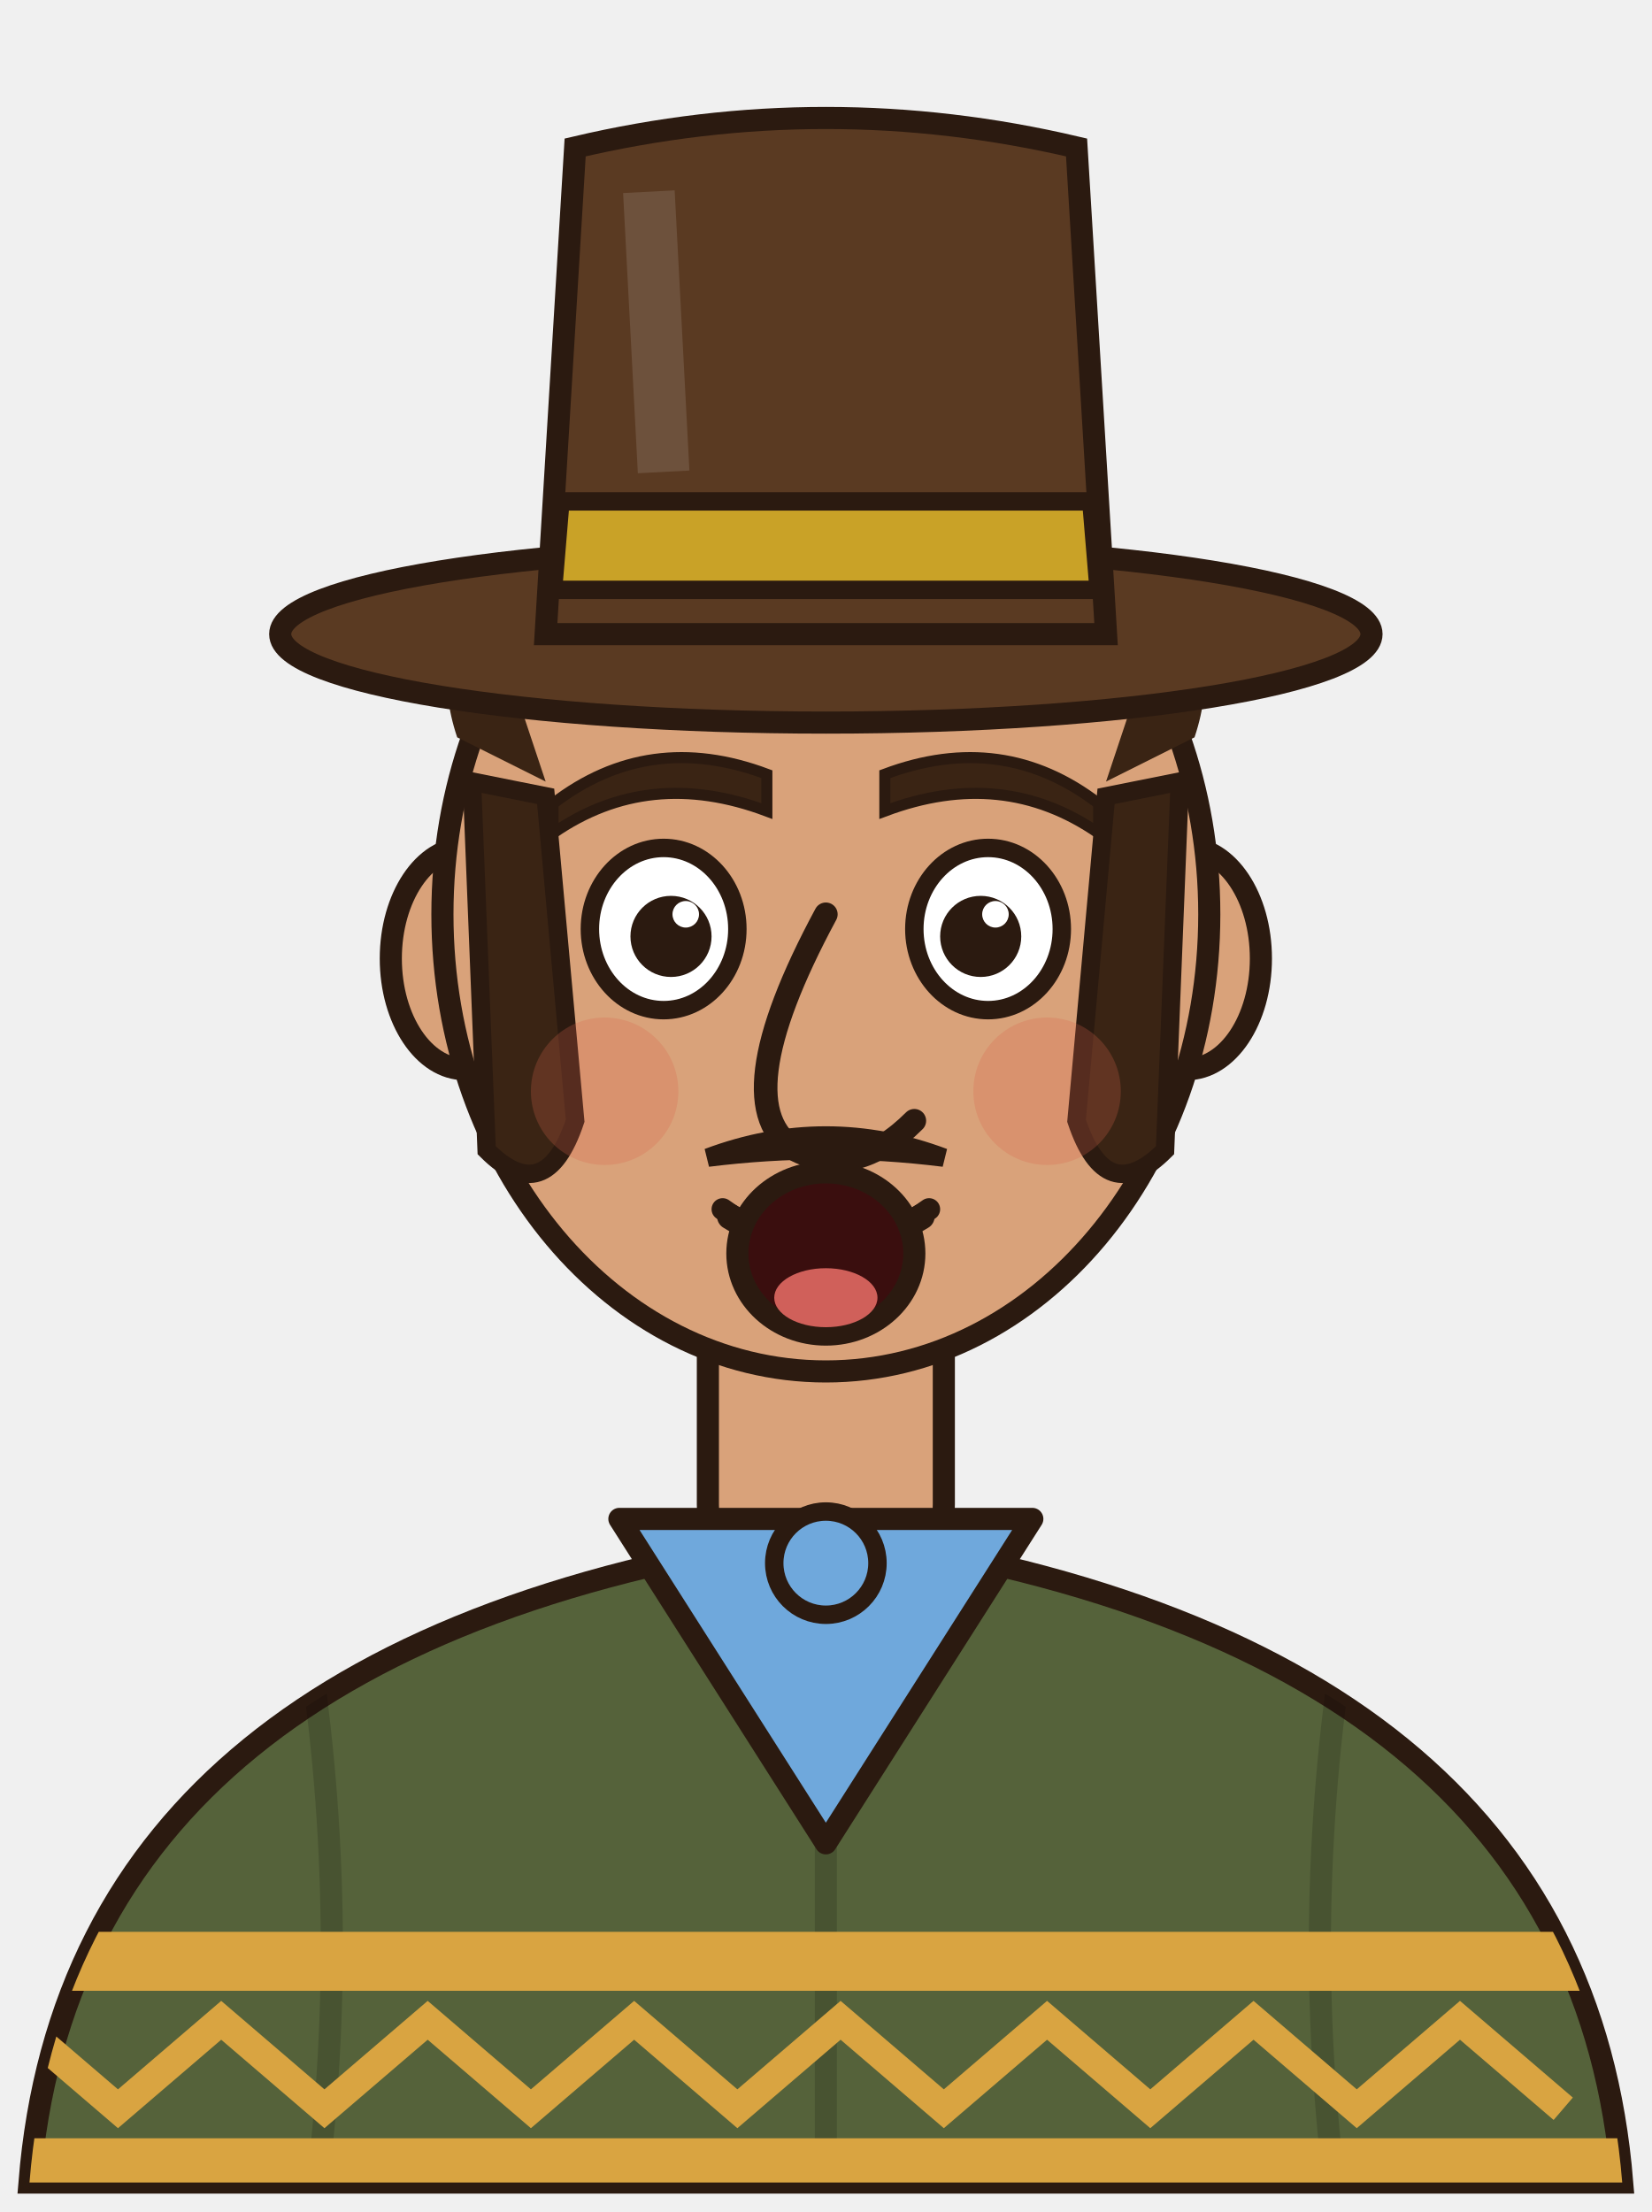
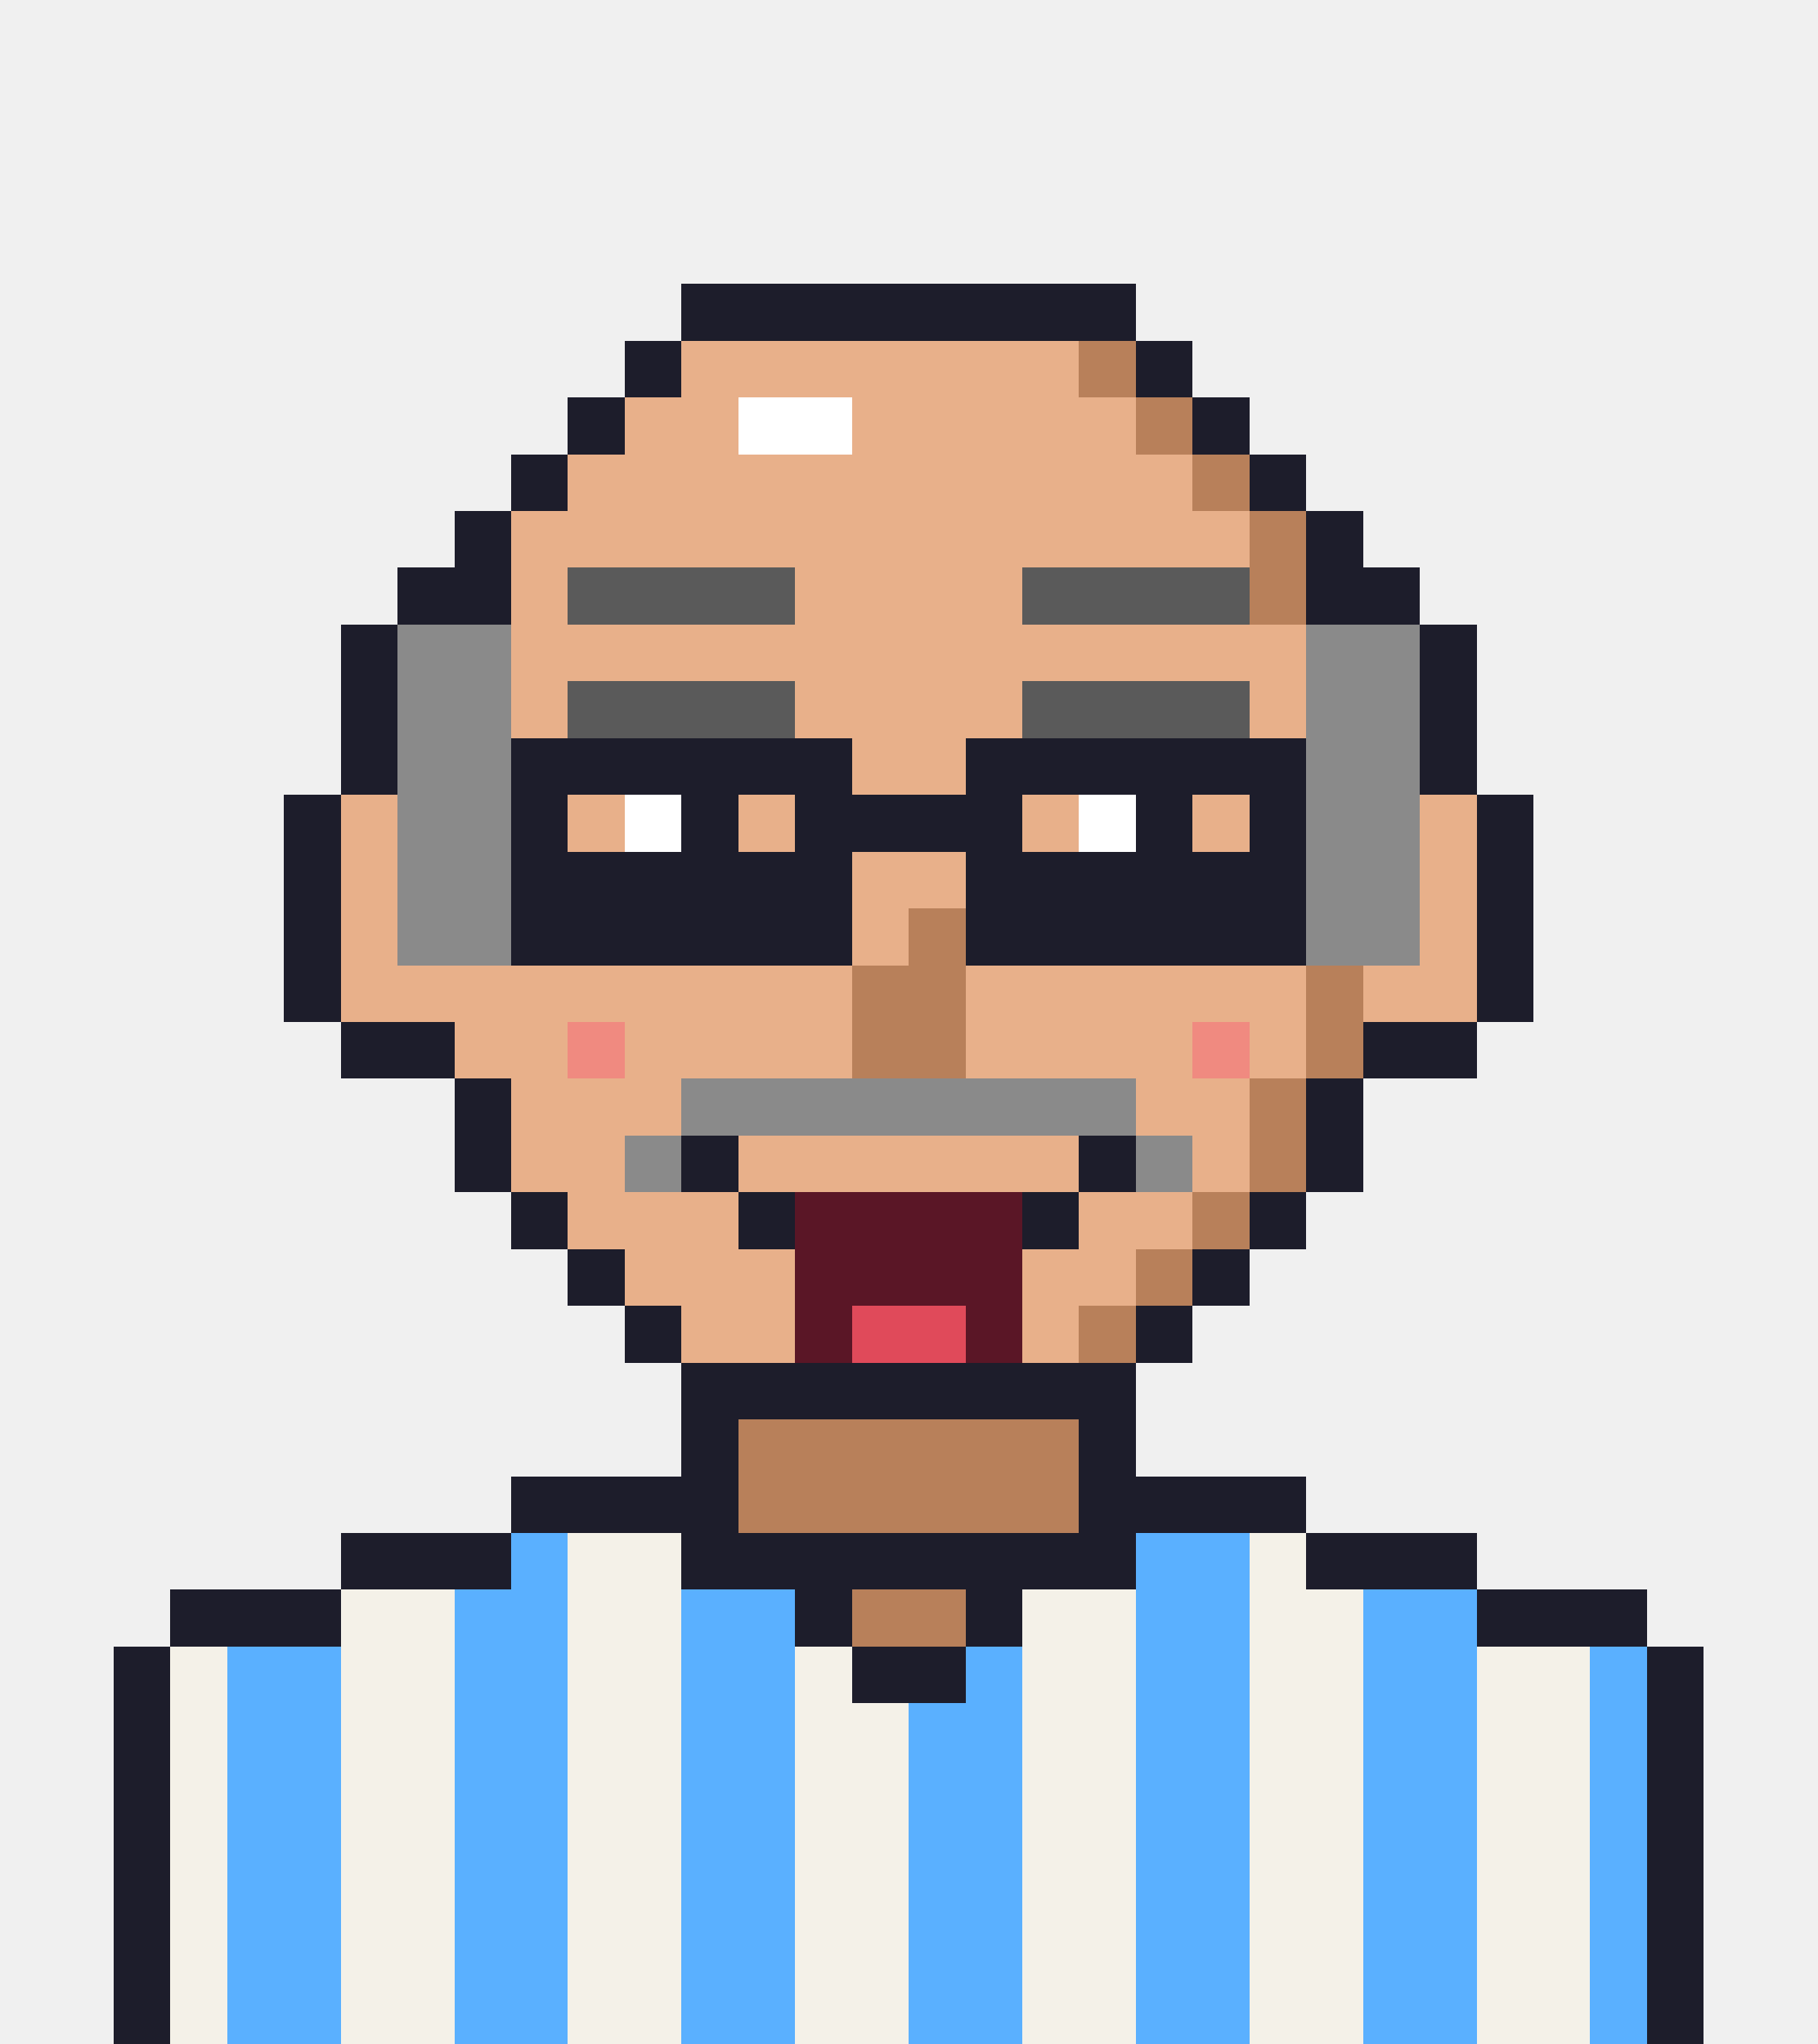
- <svg xmlns="http://www.w3.org/2000/svg" viewBox="-12 -24 224 300">
-   <defs>
-     <clipPath id="cp-g3">
-       <path d="M-8 272 Q-2 198 100 184 Q202 198 208 272 Z" />
-     </clipPath>
-   </defs>
+ <svg xmlns="http://www.w3.org/2000/svg" viewBox="0 0 32 36" shape-rendering="crispEdges" preserveAspectRatio="xMidYMax meet">
  <g class="respira">
-     <rect x="84" y="146" width="32" height="44" rx="10" fill="#d9a27a" stroke="#2b1a10" stroke-width="3" />
-     <path d="M-8 272 Q-2 198 100 184 Q202 198 208 272 Z" fill="#55623a" stroke="#2b1a10" stroke-width="3" />
-     <g clip-path="url(#cp-g3)">
-       <path d="M30 200 Q36 240 30 280 M170 200 Q164 240 170 280 M100 220 L100 280" stroke="#000" stroke-opacity=".15" stroke-width="3" fill="none" />
-       <rect x="-20" y="238" width="260" height="8" fill="#d9a441" />
-       <polyline points="-10,250 4,262 18,250 32,262 46,250 60,262 74,250 88,262 102,250 116,262 130,250 144,262 158,250 172,262 186,250 200,262 " fill="none" stroke="#d9a441" stroke-width="4" />
-       <rect x="-20" y="266" width="260" height="6" fill="#d9a441" />
+     <g class="cuerpo">
+       <rect x="13" y="22" width="6" height="1" fill="#1d1d2b" />
+       <rect x="12" y="23" width="1" height="1" fill="#1d1d2b" />
+       <rect x="13" y="23" width="6" height="1" fill="#b8805a" />
+       <rect x="19" y="23" width="1" height="1" fill="#1d1d2b" />
+       <rect x="12" y="24" width="1" height="1" fill="#1d1d2b" />
+       <rect x="13" y="24" width="6" height="1" fill="#b8805a" />
+       <rect x="19" y="24" width="1" height="1" fill="#1d1d2b" />
+       <rect x="12" y="25" width="1" height="1" fill="#1d1d2b" />
+       <rect x="13" y="25" width="6" height="1" fill="#b8805a" />
+       <rect x="19" y="25" width="1" height="1" fill="#1d1d2b" />
+       <rect x="9" y="26" width="4" height="1" fill="#1d1d2b" />
+       <rect x="13" y="26" width="6" height="1" fill="#b8805a" />
+       <rect x="19" y="26" width="4" height="1" fill="#1d1d2b" />
+       <rect x="6" y="27" width="3" height="1" fill="#1d1d2b" />
+       <rect x="9" y="27" width="1" height="1" fill="#5ab0ff" />
+       <rect x="10" y="27" width="2" height="1" fill="#f4f1e8" />
+       <rect x="12" y="27" width="8" height="1" fill="#1d1d2b" />
+       <rect x="20" y="27" width="2" height="1" fill="#5ab0ff" />
+       <rect x="22" y="27" width="1" height="1" fill="#f4f1e8" />
+       <rect x="23" y="27" width="3" height="1" fill="#1d1d2b" />
+       <rect x="3" y="28" width="3" height="1" fill="#1d1d2b" />
+       <rect x="6" y="28" width="2" height="1" fill="#f4f1e8" />
+       <rect x="8" y="28" width="2" height="1" fill="#5ab0ff" />
+       <rect x="10" y="28" width="2" height="1" fill="#f4f1e8" />
+       <rect x="12" y="28" width="2" height="1" fill="#5ab0ff" />
+       <rect x="14" y="28" width="1" height="1" fill="#1d1d2b" />
+       <rect x="15" y="28" width="2" height="1" fill="#b8805a" />
+       <rect x="17" y="28" width="1" height="1" fill="#1d1d2b" />
+       <rect x="18" y="28" width="2" height="1" fill="#f4f1e8" />
+       <rect x="20" y="28" width="2" height="1" fill="#5ab0ff" />
+       <rect x="22" y="28" width="2" height="1" fill="#f4f1e8" />
+       <rect x="24" y="28" width="2" height="1" fill="#5ab0ff" />
+       <rect x="26" y="28" width="3" height="1" fill="#1d1d2b" />
+       <rect x="2" y="29" width="1" height="1" fill="#1d1d2b" />
+       <rect x="3" y="29" width="1" height="1" fill="#f4f1e8" />
+       <rect x="4" y="29" width="2" height="1" fill="#5ab0ff" />
+       <rect x="6" y="29" width="2" height="1" fill="#f4f1e8" />
+       <rect x="8" y="29" width="2" height="1" fill="#5ab0ff" />
+       <rect x="10" y="29" width="2" height="1" fill="#f4f1e8" />
+       <rect x="12" y="29" width="2" height="1" fill="#5ab0ff" />
+       <rect x="14" y="29" width="1" height="1" fill="#f4f1e8" />
+       <rect x="15" y="29" width="2" height="1" fill="#1d1d2b" />
+       <rect x="17" y="29" width="1" height="1" fill="#5ab0ff" />
+       <rect x="18" y="29" width="2" height="1" fill="#f4f1e8" />
+       <rect x="20" y="29" width="2" height="1" fill="#5ab0ff" />
+       <rect x="22" y="29" width="2" height="1" fill="#f4f1e8" />
+       <rect x="24" y="29" width="2" height="1" fill="#5ab0ff" />
+       <rect x="26" y="29" width="2" height="1" fill="#f4f1e8" />
+       <rect x="28" y="29" width="1" height="1" fill="#5ab0ff" />
+       <rect x="29" y="29" width="1" height="1" fill="#1d1d2b" />
+       <rect x="2" y="30" width="1" height="1" fill="#1d1d2b" />
+       <rect x="3" y="30" width="1" height="1" fill="#f4f1e8" />
+       <rect x="4" y="30" width="2" height="1" fill="#5ab0ff" />
+       <rect x="6" y="30" width="2" height="1" fill="#f4f1e8" />
+       <rect x="8" y="30" width="2" height="1" fill="#5ab0ff" />
+       <rect x="10" y="30" width="2" height="1" fill="#f4f1e8" />
+       <rect x="12" y="30" width="2" height="1" fill="#5ab0ff" />
+       <rect x="14" y="30" width="2" height="1" fill="#f4f1e8" />
+       <rect x="16" y="30" width="2" height="1" fill="#5ab0ff" />
+       <rect x="18" y="30" width="2" height="1" fill="#f4f1e8" />
+       <rect x="20" y="30" width="2" height="1" fill="#5ab0ff" />
+       <rect x="22" y="30" width="2" height="1" fill="#f4f1e8" />
+       <rect x="24" y="30" width="2" height="1" fill="#5ab0ff" />
+       <rect x="26" y="30" width="2" height="1" fill="#f4f1e8" />
+       <rect x="28" y="30" width="1" height="1" fill="#5ab0ff" />
+       <rect x="29" y="30" width="1" height="1" fill="#1d1d2b" />
+       <rect x="2" y="31" width="1" height="1" fill="#1d1d2b" />
+       <rect x="3" y="31" width="1" height="1" fill="#f4f1e8" />
+       <rect x="4" y="31" width="2" height="1" fill="#5ab0ff" />
+       <rect x="6" y="31" width="2" height="1" fill="#f4f1e8" />
+       <rect x="8" y="31" width="2" height="1" fill="#5ab0ff" />
+       <rect x="10" y="31" width="2" height="1" fill="#f4f1e8" />
+       <rect x="12" y="31" width="2" height="1" fill="#5ab0ff" />
+       <rect x="14" y="31" width="2" height="1" fill="#f4f1e8" />
+       <rect x="16" y="31" width="2" height="1" fill="#5ab0ff" />
+       <rect x="18" y="31" width="2" height="1" fill="#f4f1e8" />
+       <rect x="20" y="31" width="2" height="1" fill="#5ab0ff" />
+       <rect x="22" y="31" width="2" height="1" fill="#f4f1e8" />
+       <rect x="24" y="31" width="2" height="1" fill="#5ab0ff" />
+       <rect x="26" y="31" width="2" height="1" fill="#f4f1e8" />
+       <rect x="28" y="31" width="1" height="1" fill="#5ab0ff" />
+       <rect x="29" y="31" width="1" height="1" fill="#1d1d2b" />
+       <rect x="2" y="32" width="1" height="1" fill="#1d1d2b" />
+       <rect x="3" y="32" width="1" height="1" fill="#f4f1e8" />
+       <rect x="4" y="32" width="2" height="1" fill="#5ab0ff" />
+       <rect x="6" y="32" width="2" height="1" fill="#f4f1e8" />
+       <rect x="8" y="32" width="2" height="1" fill="#5ab0ff" />
+       <rect x="10" y="32" width="2" height="1" fill="#f4f1e8" />
+       <rect x="12" y="32" width="2" height="1" fill="#5ab0ff" />
+       <rect x="14" y="32" width="2" height="1" fill="#f4f1e8" />
+       <rect x="16" y="32" width="2" height="1" fill="#5ab0ff" />
+       <rect x="18" y="32" width="2" height="1" fill="#f4f1e8" />
+       <rect x="20" y="32" width="2" height="1" fill="#5ab0ff" />
+       <rect x="22" y="32" width="2" height="1" fill="#f4f1e8" />
+       <rect x="24" y="32" width="2" height="1" fill="#5ab0ff" />
+       <rect x="26" y="32" width="2" height="1" fill="#f4f1e8" />
+       <rect x="28" y="32" width="1" height="1" fill="#5ab0ff" />
+       <rect x="29" y="32" width="1" height="1" fill="#1d1d2b" />
+       <rect x="2" y="33" width="1" height="1" fill="#1d1d2b" />
+       <rect x="3" y="33" width="1" height="1" fill="#f4f1e8" />
+       <rect x="4" y="33" width="2" height="1" fill="#5ab0ff" />
+       <rect x="6" y="33" width="2" height="1" fill="#f4f1e8" />
+       <rect x="8" y="33" width="2" height="1" fill="#5ab0ff" />
+       <rect x="10" y="33" width="2" height="1" fill="#f4f1e8" />
+       <rect x="12" y="33" width="2" height="1" fill="#5ab0ff" />
+       <rect x="14" y="33" width="2" height="1" fill="#f4f1e8" />
+       <rect x="16" y="33" width="2" height="1" fill="#5ab0ff" />
+       <rect x="18" y="33" width="2" height="1" fill="#f4f1e8" />
+       <rect x="20" y="33" width="2" height="1" fill="#5ab0ff" />
+       <rect x="22" y="33" width="2" height="1" fill="#f4f1e8" />
+       <rect x="24" y="33" width="2" height="1" fill="#5ab0ff" />
+       <rect x="26" y="33" width="2" height="1" fill="#f4f1e8" />
+       <rect x="28" y="33" width="1" height="1" fill="#5ab0ff" />
+       <rect x="29" y="33" width="1" height="1" fill="#1d1d2b" />
+       <rect x="2" y="34" width="1" height="1" fill="#1d1d2b" />
+       <rect x="3" y="34" width="1" height="1" fill="#f4f1e8" />
+       <rect x="4" y="34" width="2" height="1" fill="#5ab0ff" />
+       <rect x="6" y="34" width="2" height="1" fill="#f4f1e8" />
+       <rect x="8" y="34" width="2" height="1" fill="#5ab0ff" />
+       <rect x="10" y="34" width="2" height="1" fill="#f4f1e8" />
+       <rect x="12" y="34" width="2" height="1" fill="#5ab0ff" />
+       <rect x="14" y="34" width="2" height="1" fill="#f4f1e8" />
+       <rect x="16" y="34" width="2" height="1" fill="#5ab0ff" />
+       <rect x="18" y="34" width="2" height="1" fill="#f4f1e8" />
+       <rect x="20" y="34" width="2" height="1" fill="#5ab0ff" />
+       <rect x="22" y="34" width="2" height="1" fill="#f4f1e8" />
+       <rect x="24" y="34" width="2" height="1" fill="#5ab0ff" />
+       <rect x="26" y="34" width="2" height="1" fill="#f4f1e8" />
+       <rect x="28" y="34" width="1" height="1" fill="#5ab0ff" />
+       <rect x="29" y="34" width="1" height="1" fill="#1d1d2b" />
+       <rect x="2" y="35" width="1" height="1" fill="#1d1d2b" />
+       <rect x="3" y="35" width="1" height="1" fill="#f4f1e8" />
+       <rect x="4" y="35" width="2" height="1" fill="#5ab0ff" />
+       <rect x="6" y="35" width="2" height="1" fill="#f4f1e8" />
+       <rect x="8" y="35" width="2" height="1" fill="#5ab0ff" />
+       <rect x="10" y="35" width="2" height="1" fill="#f4f1e8" />
+       <rect x="12" y="35" width="2" height="1" fill="#5ab0ff" />
+       <rect x="14" y="35" width="2" height="1" fill="#f4f1e8" />
+       <rect x="16" y="35" width="2" height="1" fill="#5ab0ff" />
+       <rect x="18" y="35" width="2" height="1" fill="#f4f1e8" />
+       <rect x="20" y="35" width="2" height="1" fill="#5ab0ff" />
+       <rect x="22" y="35" width="2" height="1" fill="#f4f1e8" />
+       <rect x="24" y="35" width="2" height="1" fill="#5ab0ff" />
+       <rect x="26" y="35" width="2" height="1" fill="#f4f1e8" />
+       <rect x="28" y="35" width="1" height="1" fill="#5ab0ff" />
+       <rect x="29" y="35" width="1" height="1" fill="#1d1d2b" />
    </g>
-     <path d="M72 182 L128 182 L100 226 Z" fill="#6fa8dc" stroke="#2b1a10" stroke-width="3" stroke-linejoin="round" />
-     <circle cx="100" cy="188" r="7" fill="#6fa8dc" stroke="#2b1a10" stroke-width="2.5" />
    <g class="cabeza">
-       <ellipse cx="51" cy="106" rx="10" ry="15" fill="#d9a27a" stroke="#2b1a10" stroke-width="3" />
-       <ellipse cx="149" cy="106" rx="10" ry="15" fill="#d9a27a" stroke="#2b1a10" stroke-width="3" />
-       <ellipse cx="100" cy="100" rx="52" ry="62" fill="#d9a27a" stroke="#2b1a10" stroke-width="3" />
-       <path d="M52 82 L54 132 Q62 140 66 128 L62 84Z       M148 82 L146 132 Q138 140 134 128 L138 84Z" fill="#3a2414" stroke="#2b1a10" stroke-width="2.5" />
-       <circle cx="70" cy="124" r="10" fill="#d8644a" opacity=".25" />
-       <circle cx="130" cy="124" r="10" fill="#d8644a" opacity=".25" />
-       <g transform="translate(78 102)">
-         <g class="anim ojo ojo-i">
-           <g class="parpadeo">
-             <ellipse rx="10" ry="11" fill="#fff" stroke="#2b1a10" stroke-width="2.5" />
-             <circle cx="1" cy="1" r="5.5" fill="#2b1a10" />
-             <circle cx="3" cy="-2" r="1.8" fill="#fff" />
-           </g>
-         </g>
-       </g>
-       <g transform="translate(122 102)">
-         <g class="anim ojo ojo-d">
-           <g class="parpadeo">
-             <ellipse rx="10" ry="11" fill="#fff" stroke="#2b1a10" stroke-width="2.5" />
-             <circle cx="-1" cy="1" r="5.5" fill="#2b1a10" />
-             <circle cx="1" cy="-2" r="1.8" fill="#fff" />
-           </g>
-         </g>
-       </g>
-       <g transform="translate(78 82)">
-         <path class="anim ceja ceja-i" d="M-15 3 Q-2 -7 14 -1 L14 4 Q-2 -2 -15 7Z" fill="#3a2414" stroke="#2b1a10" stroke-width="1.5" />
-       </g>
-       <g transform="translate(122 82)">
-         <path class="anim ceja ceja-d" d="M15 3 Q2 -7 -14 -1 L-14 4 Q2 -2 15 7Z" fill="#3a2414" stroke="#2b1a10" stroke-width="1.5" />
-       </g>
-       <path d="M100 100 Q86 126 96 132 Q104 136 112 128" fill="none" stroke="#2b1a10" stroke-width="3.2" stroke-linecap="round" />
-       <g transform="translate(100 142)">
-         <g class="anim boca">
-           <rect x="-38" y="-20" width="76" height="40" fill="none" />
-           <path class="anim bv normal" d="M-13 -1 Q0 7 13 -1" fill="none" stroke="#2b1a10" stroke-width="3.5" stroke-linecap="round" />
-           <g class="anim bv mordida">
-             <path d="M-14 -2 Q0 8 14 -2" fill="#9a2e2e" stroke="#2b1a10" stroke-width="3" stroke-linecap="round" />
-             <rect x="-9" y="-3" width="18" height="6" rx="2" fill="#fff" stroke="#2b1a10" stroke-width="2" />
-           </g>
-           <g class="anim bv pico">
-             <ellipse cx="0" cy="1" rx="6" ry="7.5" fill="#c0504a" stroke="#2b1a10" stroke-width="3" />
-             <path d="M-3 1 Q0 3 3 1" stroke="#2b1a10" stroke-width="2" fill="none" />
-           </g>
-           <g class="anim bv abierta">
-             <ellipse cx="0" cy="4" rx="12" ry="11" fill="#3a0e0e" stroke="#2b1a10" stroke-width="3" />
-             <ellipse cx="0" cy="10" rx="7" ry="4" fill="#d0605a" />
-           </g>
-           <path d="M-16 -9 Q0 -15 16 -9 Q0 -11 -16 -9Z" fill="#3a2414" stroke="#2b1a10" stroke-width="2.5" />
-         </g>
-       </g>
-       <path d="M50 76 Q46 64 54 58 Q58 70 62 82Z M150 76 Q154 64 146 58 Q142 70 138 82Z" fill="#3a2414" />
-       <ellipse cx="100" cy="62" rx="74" ry="12" fill="#5a3a22" stroke="#2b1a10" stroke-width="3" />
-       <path d="M62 62 L66 -4 Q100 -12 134 -4 L138 62Z" fill="#5a3a22" stroke="#2b1a10" stroke-width="3" />
-       <path d="M64 44 L136 44 L137 56 L63 56Z" fill="#c9a227" stroke="#2b1a10" stroke-width="2.5" />
-       <path d="M76 2 L78 40" stroke="#fff" stroke-opacity=".12" stroke-width="7" />
+       <rect x="12" y="5" width="8" height="1" fill="#1d1d2b" />
+       <rect x="11" y="6" width="1" height="1" fill="#1d1d2b" />
+       <rect x="12" y="6" width="7" height="1" fill="#e8b08a" />
+       <rect x="19" y="6" width="1" height="1" fill="#b8805a" />
+       <rect x="20" y="6" width="1" height="1" fill="#1d1d2b" />
+       <rect x="10" y="7" width="1" height="1" fill="#1d1d2b" />
+       <rect x="11" y="7" width="2" height="1" fill="#e8b08a" />
+       <rect x="13" y="7" width="2" height="1" fill="#ffffff" />
+       <rect x="15" y="7" width="5" height="1" fill="#e8b08a" />
+       <rect x="20" y="7" width="1" height="1" fill="#b8805a" />
+       <rect x="21" y="7" width="1" height="1" fill="#1d1d2b" />
+       <rect x="9" y="8" width="1" height="1" fill="#1d1d2b" />
+       <rect x="10" y="8" width="11" height="1" fill="#e8b08a" />
+       <rect x="21" y="8" width="1" height="1" fill="#b8805a" />
+       <rect x="22" y="8" width="1" height="1" fill="#1d1d2b" />
+       <rect x="8" y="9" width="1" height="1" fill="#1d1d2b" />
+       <rect x="9" y="9" width="13" height="1" fill="#e8b08a" />
+       <rect x="22" y="9" width="1" height="1" fill="#b8805a" />
+       <rect x="23" y="9" width="1" height="1" fill="#1d1d2b" />
+       <rect x="7" y="10" width="2" height="1" fill="#1d1d2b" />
+       <rect x="9" y="10" width="13" height="1" fill="#e8b08a" />
+       <rect x="22" y="10" width="1" height="1" fill="#b8805a" />
+       <rect x="23" y="10" width="2" height="1" fill="#1d1d2b" />
+       <rect x="6" y="11" width="1" height="1" fill="#1d1d2b" />
+       <rect x="7" y="11" width="2" height="1" fill="#8a8a8a" />
+       <rect x="9" y="11" width="14" height="1" fill="#e8b08a" />
+       <rect x="23" y="11" width="2" height="1" fill="#8a8a8a" />
+       <rect x="25" y="11" width="1" height="1" fill="#1d1d2b" />
+       <rect x="6" y="12" width="1" height="1" fill="#1d1d2b" />
+       <rect x="7" y="12" width="2" height="1" fill="#8a8a8a" />
+       <rect x="9" y="12" width="14" height="1" fill="#e8b08a" />
+       <rect x="23" y="12" width="2" height="1" fill="#8a8a8a" />
+       <rect x="25" y="12" width="1" height="1" fill="#1d1d2b" />
+       <rect x="6" y="13" width="1" height="1" fill="#1d1d2b" />
+       <rect x="7" y="13" width="2" height="1" fill="#8a8a8a" />
+       <rect x="9" y="13" width="14" height="1" fill="#e8b08a" />
+       <rect x="23" y="13" width="2" height="1" fill="#8a8a8a" />
+       <rect x="25" y="13" width="1" height="1" fill="#1d1d2b" />
+       <rect x="5" y="14" width="1" height="1" fill="#1d1d2b" />
+       <rect x="6" y="14" width="1" height="1" fill="#e8b08a" />
+       <rect x="7" y="14" width="2" height="1" fill="#8a8a8a" />
+       <rect x="9" y="14" width="14" height="1" fill="#e8b08a" />
+       <rect x="23" y="14" width="2" height="1" fill="#8a8a8a" />
+       <rect x="25" y="14" width="1" height="1" fill="#e8b08a" />
+       <rect x="26" y="14" width="1" height="1" fill="#1d1d2b" />
+       <rect x="5" y="15" width="1" height="1" fill="#1d1d2b" />
+       <rect x="6" y="15" width="1" height="1" fill="#e8b08a" />
+       <rect x="7" y="15" width="2" height="1" fill="#8a8a8a" />
+       <rect x="9" y="15" width="14" height="1" fill="#e8b08a" />
+       <rect x="23" y="15" width="2" height="1" fill="#8a8a8a" />
+       <rect x="25" y="15" width="1" height="1" fill="#e8b08a" />
+       <rect x="26" y="15" width="1" height="1" fill="#1d1d2b" />
+       <rect x="5" y="16" width="1" height="1" fill="#1d1d2b" />
+       <rect x="6" y="16" width="1" height="1" fill="#e8b08a" />
+       <rect x="7" y="16" width="2" height="1" fill="#8a8a8a" />
+       <rect x="9" y="16" width="7" height="1" fill="#e8b08a" />
+       <rect x="16" y="16" width="1" height="1" fill="#b8805a" />
+       <rect x="17" y="16" width="6" height="1" fill="#e8b08a" />
+       <rect x="23" y="16" width="2" height="1" fill="#8a8a8a" />
+       <rect x="25" y="16" width="1" height="1" fill="#e8b08a" />
+       <rect x="26" y="16" width="1" height="1" fill="#1d1d2b" />
+       <rect x="5" y="17" width="1" height="1" fill="#1d1d2b" />
+       <rect x="6" y="17" width="9" height="1" fill="#e8b08a" />
+       <rect x="15" y="17" width="2" height="1" fill="#b8805a" />
+       <rect x="17" y="17" width="6" height="1" fill="#e8b08a" />
+       <rect x="23" y="17" width="1" height="1" fill="#b8805a" />
+       <rect x="24" y="17" width="2" height="1" fill="#e8b08a" />
+       <rect x="26" y="17" width="1" height="1" fill="#1d1d2b" />
+       <rect x="6" y="18" width="2" height="1" fill="#1d1d2b" />
+       <rect x="8" y="18" width="2" height="1" fill="#e8b08a" />
+       <rect x="10" y="18" width="1" height="1" fill="#f08a80" />
+       <rect x="11" y="18" width="4" height="1" fill="#e8b08a" />
+       <rect x="15" y="18" width="2" height="1" fill="#b8805a" />
+       <rect x="17" y="18" width="4" height="1" fill="#e8b08a" />
+       <rect x="21" y="18" width="1" height="1" fill="#f08a80" />
+       <rect x="22" y="18" width="1" height="1" fill="#e8b08a" />
+       <rect x="23" y="18" width="1" height="1" fill="#b8805a" />
+       <rect x="24" y="18" width="2" height="1" fill="#1d1d2b" />
+       <rect x="8" y="19" width="1" height="1" fill="#1d1d2b" />
+       <rect x="9" y="19" width="3" height="1" fill="#e8b08a" />
+       <rect x="12" y="19" width="8" height="1" fill="#8a8a8a" />
+       <rect x="20" y="19" width="2" height="1" fill="#e8b08a" />
+       <rect x="22" y="19" width="1" height="1" fill="#b8805a" />
+       <rect x="23" y="19" width="1" height="1" fill="#1d1d2b" />
+       <rect x="8" y="20" width="1" height="1" fill="#1d1d2b" />
+       <rect x="9" y="20" width="2" height="1" fill="#e8b08a" />
+       <rect x="11" y="20" width="1" height="1" fill="#8a8a8a" />
+       <rect x="12" y="20" width="8" height="1" fill="#e8b08a" />
+       <rect x="20" y="20" width="1" height="1" fill="#8a8a8a" />
+       <rect x="21" y="20" width="1" height="1" fill="#e8b08a" />
+       <rect x="22" y="20" width="1" height="1" fill="#b8805a" />
+       <rect x="23" y="20" width="1" height="1" fill="#1d1d2b" />
+       <rect x="9" y="21" width="1" height="1" fill="#1d1d2b" />
+       <rect x="10" y="21" width="11" height="1" fill="#e8b08a" />
+       <rect x="21" y="21" width="1" height="1" fill="#b8805a" />
+       <rect x="22" y="21" width="1" height="1" fill="#1d1d2b" />
+       <rect x="10" y="22" width="1" height="1" fill="#1d1d2b" />
+       <rect x="11" y="22" width="9" height="1" fill="#e8b08a" />
+       <rect x="20" y="22" width="1" height="1" fill="#b8805a" />
+       <rect x="21" y="22" width="1" height="1" fill="#1d1d2b" />
+       <rect x="11" y="23" width="1" height="1" fill="#1d1d2b" />
+       <rect x="12" y="23" width="7" height="1" fill="#e8b08a" />
+       <rect x="19" y="23" width="1" height="1" fill="#b8805a" />
+       <rect x="20" y="23" width="1" height="1" fill="#1d1d2b" />
+       <rect x="12" y="24" width="8" height="1" fill="#1d1d2b" />
+       <g class="capa ojo-i parpadeo">
+         <rect x="11" y="14" width="1" height="1" fill="#ffffff" />
+         <rect x="12" y="14" width="1" height="1" fill="#1d1d2b" />
+         <rect x="11" y="15" width="2" height="1" fill="#1d1d2b" />
+       </g>
+       <g class="capa ojo-d parpadeo">
+         <rect x="19" y="14" width="1" height="1" fill="#ffffff" />
+         <rect x="20" y="14" width="1" height="1" fill="#1d1d2b" />
+         <rect x="19" y="15" width="2" height="1" fill="#1d1d2b" />
+       </g>
+       <g class="capa ojo-i-c">
+         <rect x="10" y="15" width="4" height="1" fill="#1d1d2b" />
+       </g>
+       <g class="capa ojo-d-c">
+         <rect x="18" y="15" width="4" height="1" fill="#1d1d2b" />
+       </g>
+       <g class="capa cejas">
+         <rect x="10" y="12" width="4" height="1" fill="#5a5a5a" />
+         <rect x="18" y="12" width="4" height="1" fill="#5a5a5a" />
+       </g>
+       <g class="capa cejas-arriba">
+         <rect x="10" y="10" width="4" height="1" fill="#5a5a5a" />
+         <rect x="18" y="10" width="4" height="1" fill="#5a5a5a" />
+       </g>
+       <g class="capa boca">
+         <rect x="14" y="21" width="4" height="1" fill="#1d1d2b" />
+       </g>
+       <g class="capa boca-der">
+         <rect x="19" y="20" width="1" height="1" fill="#1d1d2b" />
+         <rect x="16" y="21" width="3" height="1" fill="#1d1d2b" />
+       </g>
+       <g class="capa boca-izq">
+         <rect x="12" y="20" width="1" height="1" fill="#1d1d2b" />
+         <rect x="13" y="21" width="3" height="1" fill="#1d1d2b" />
+       </g>
+       <g class="capa boca-muerde">
+         <rect x="14" y="21" width="4" height="1" fill="#ffffff" />
+         <rect x="14" y="22" width="4" height="1" fill="#e04a5a" />
+       </g>
+       <g class="capa boca-trompa">
+         <rect x="15" y="21" width="1" height="1" fill="#1d1d2b" />
+         <rect x="16" y="21" width="1" height="1" fill="#e04a5a" />
+         <rect x="15" y="22" width="2" height="1" fill="#e04a5a" />
+       </g>
+       <g class="capa boca-abierta">
+         <rect x="14" y="21" width="4" height="1" fill="#5a1626" />
+         <rect x="14" y="22" width="4" height="1" fill="#5a1626" />
+         <rect x="14" y="23" width="1" height="1" fill="#5a1626" />
+         <rect x="15" y="23" width="2" height="1" fill="#e04a5a" />
+         <rect x="17" y="23" width="1" height="1" fill="#5a1626" />
+       </g>
+       <rect x="9" y="13" width="6" height="1" fill="#1d1d2b" />
+       <rect x="17" y="13" width="6" height="1" fill="#1d1d2b" />
+       <rect x="9" y="14" width="1" height="1" fill="#1d1d2b" />
+       <rect x="14" y="14" width="4" height="1" fill="#1d1d2b" />
+       <rect x="22" y="14" width="1" height="1" fill="#1d1d2b" />
+       <rect x="9" y="15" width="1" height="1" fill="#1d1d2b" />
+       <rect x="14" y="15" width="1" height="1" fill="#1d1d2b" />
+       <rect x="17" y="15" width="1" height="1" fill="#1d1d2b" />
+       <rect x="22" y="15" width="1" height="1" fill="#1d1d2b" />
+       <rect x="9" y="16" width="6" height="1" fill="#1d1d2b" />
+       <rect x="17" y="16" width="6" height="1" fill="#1d1d2b" />
    </g>
  </g>
</svg>
